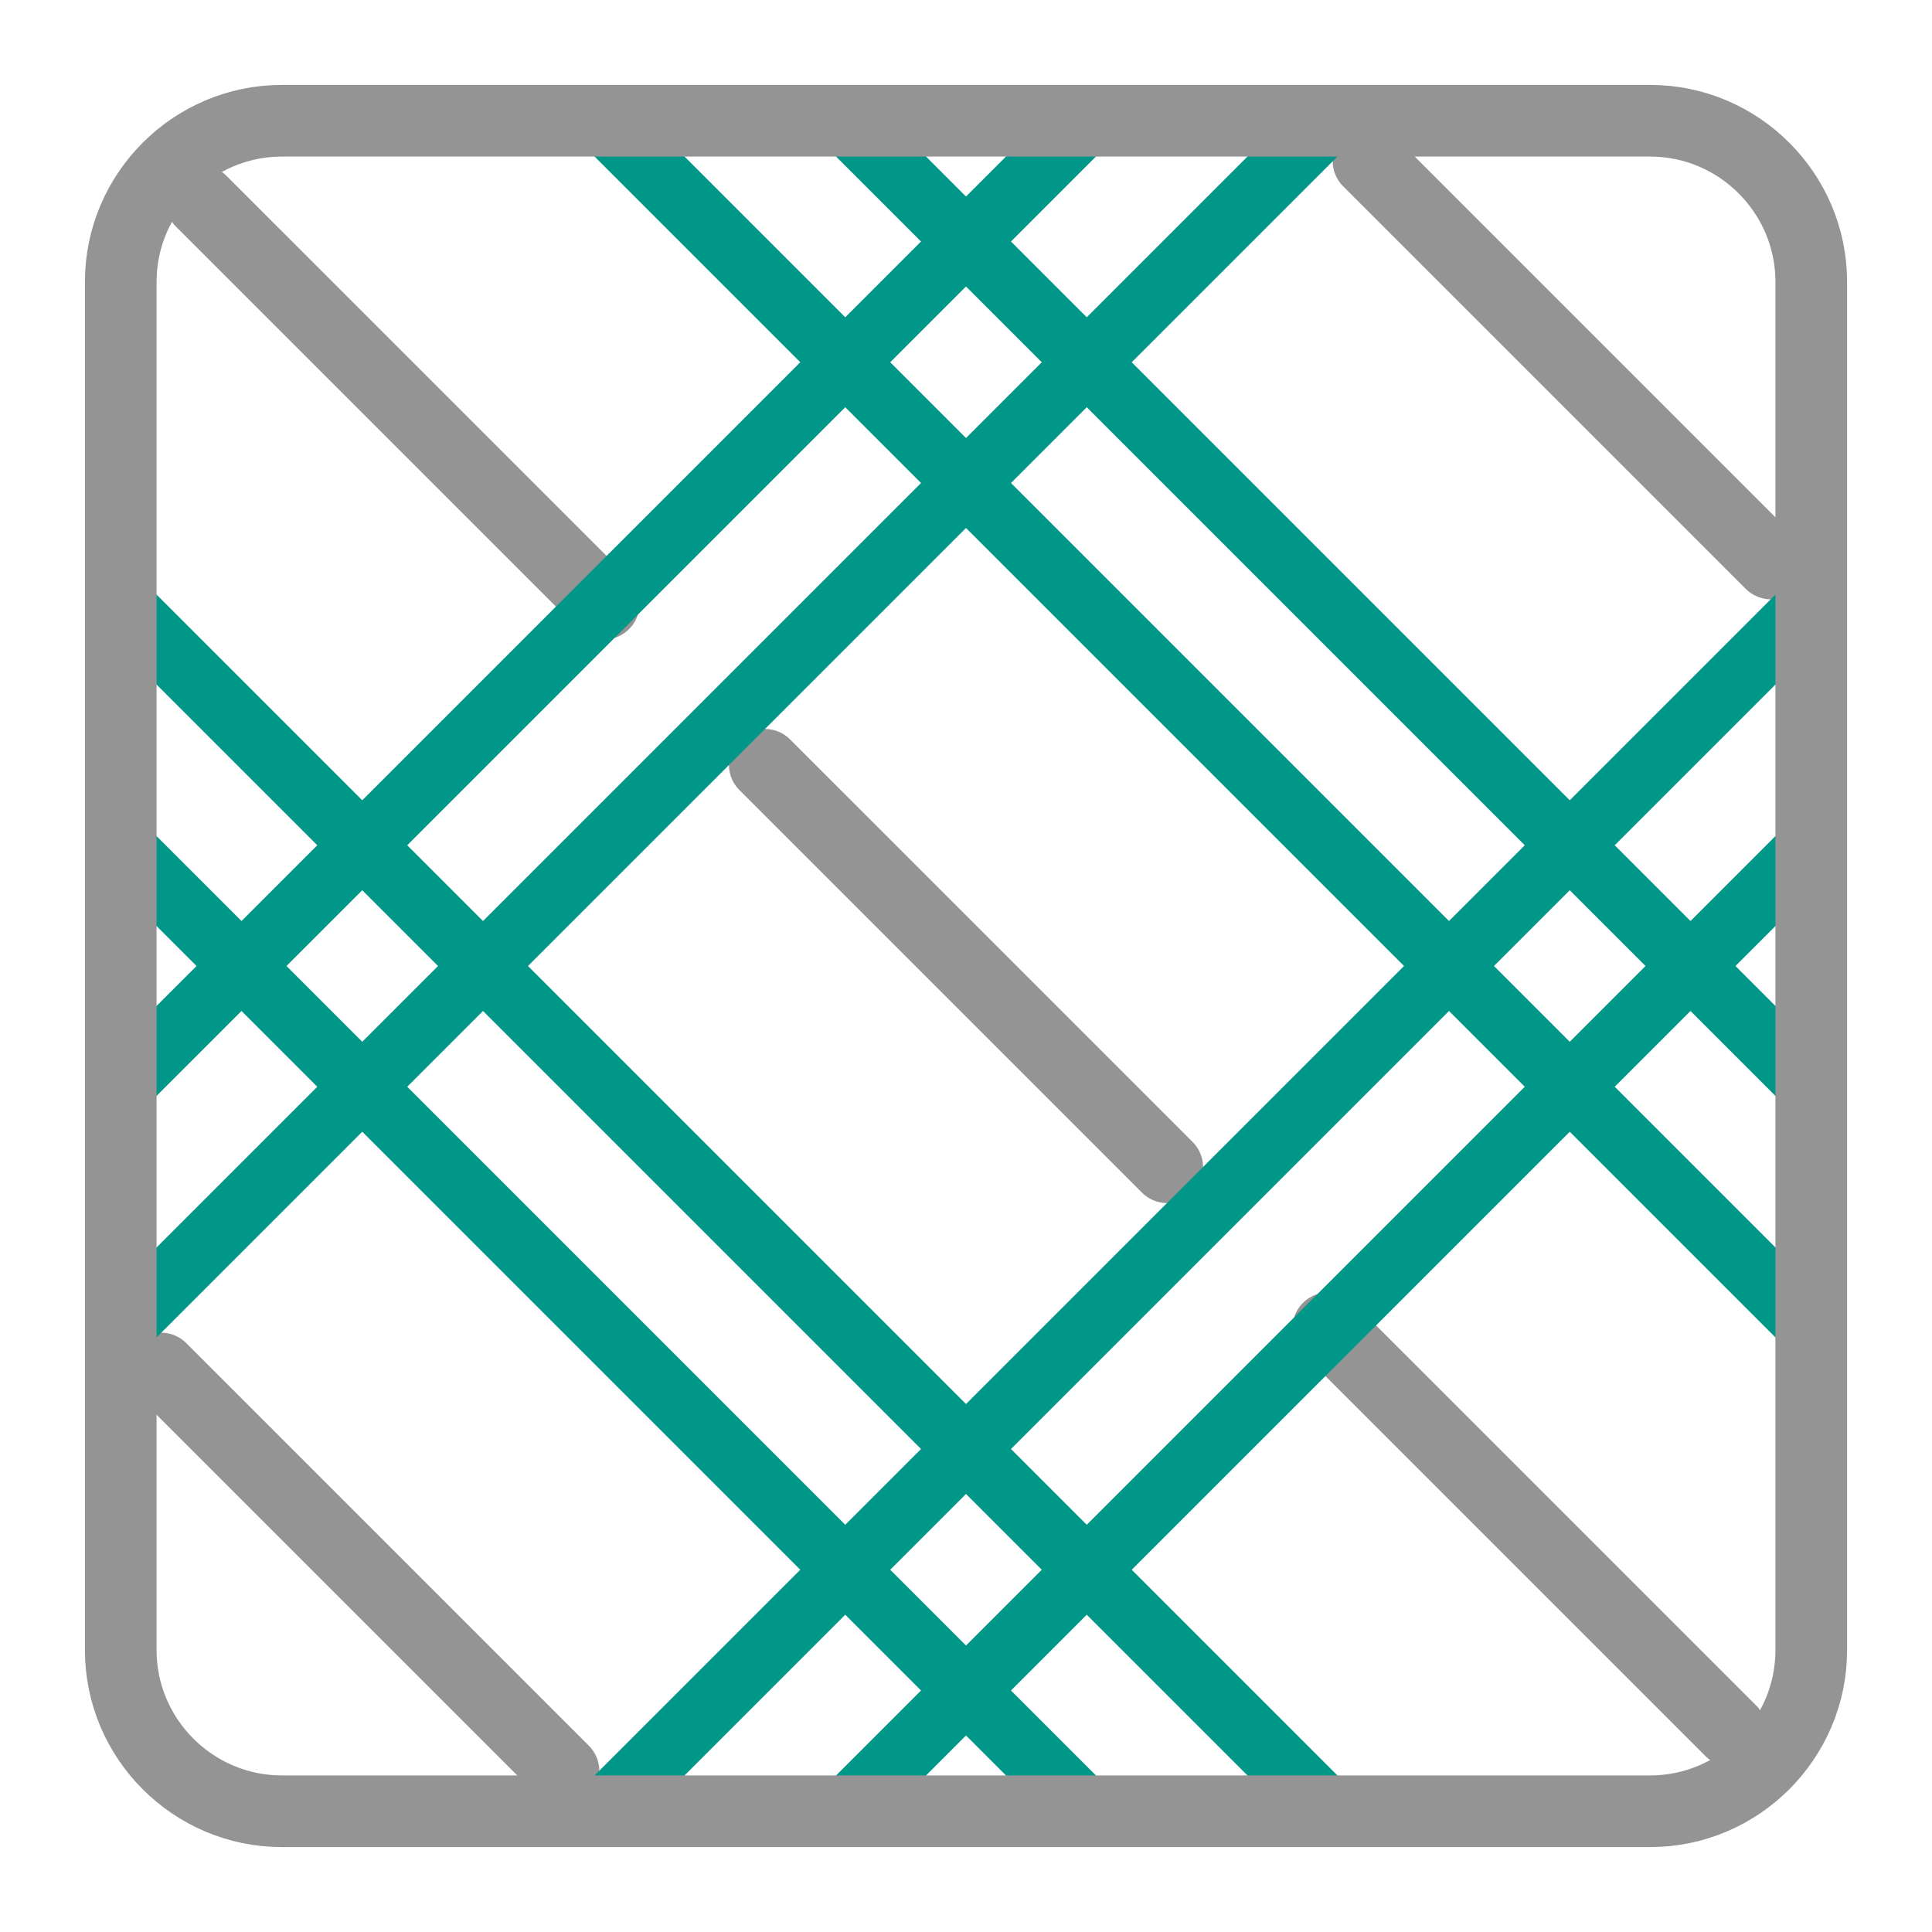
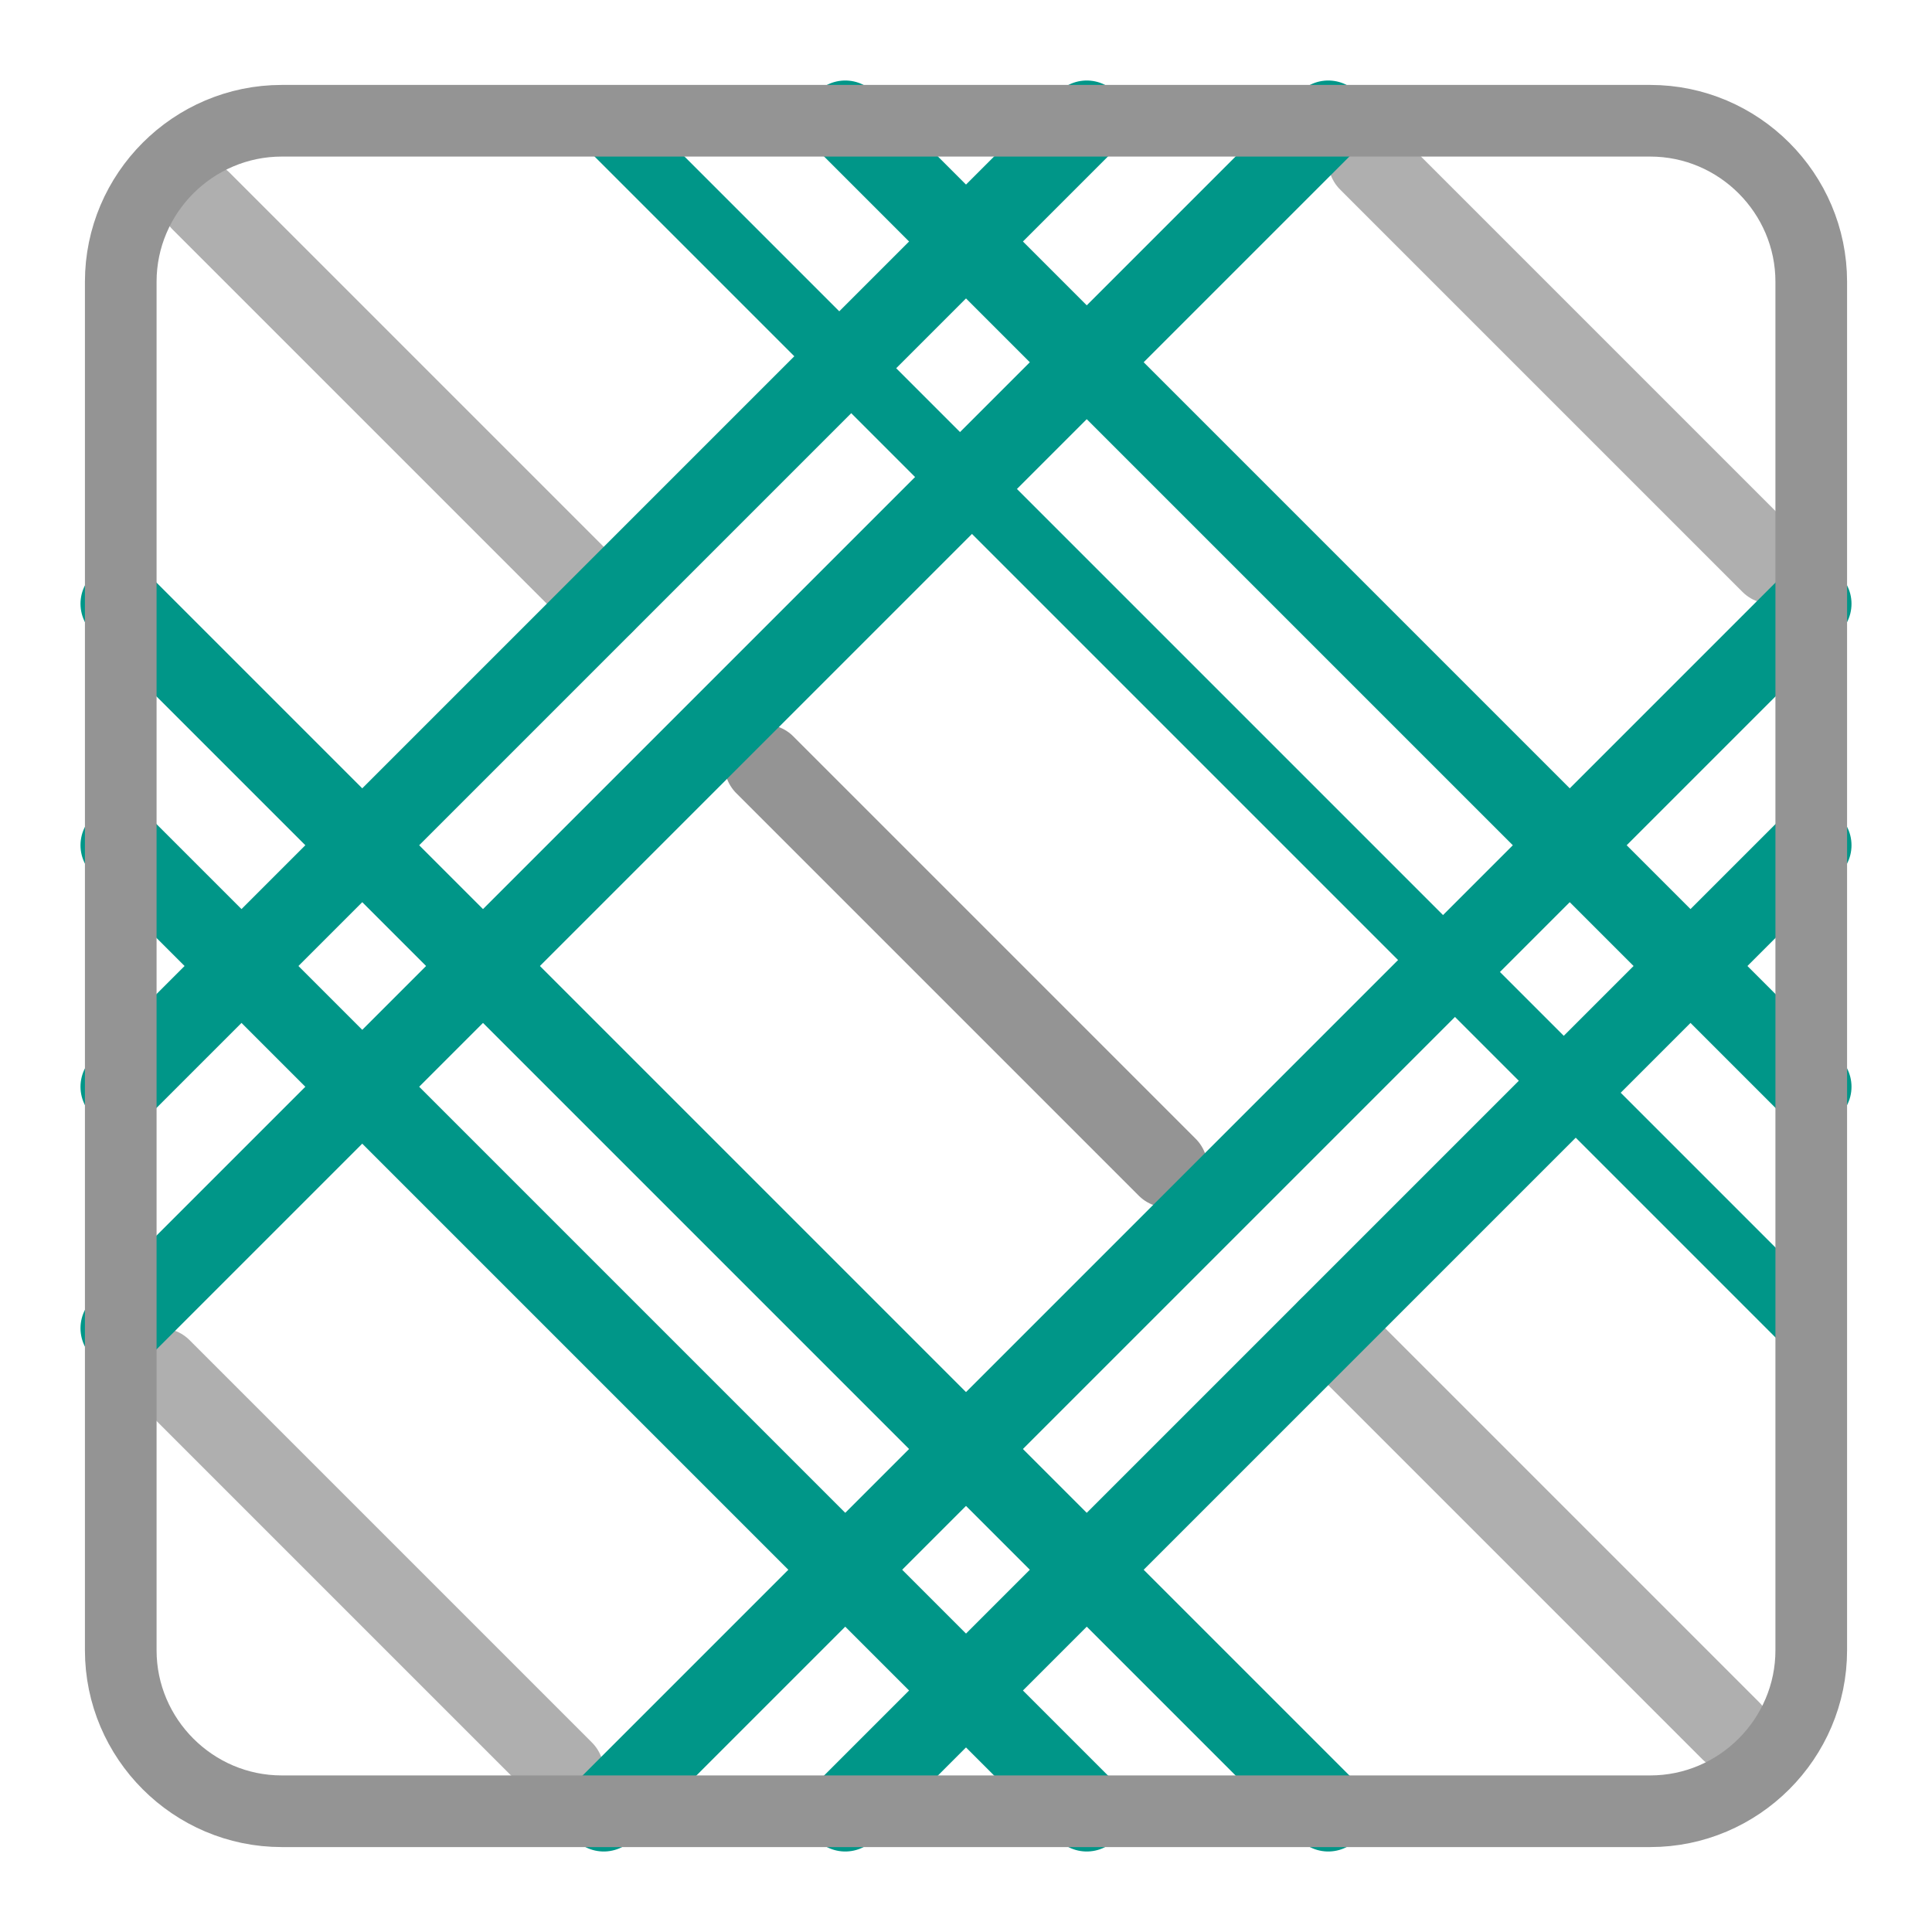
<svg xmlns="http://www.w3.org/2000/svg" id="a" width="24" height="24" viewBox="0 0 24 24">
-   <line x1="2.5" y1="2.5" x2="7.5" y2="7.5" style="fill:none; stroke:#949494; stroke-linecap:round; stroke-linejoin:round; stroke-width:.89px;" />
-   <line x1="9.5" y1="9.5" x2="14.5" y2="14.5" style="fill:none; stroke:#949494; stroke-linecap:round; stroke-linejoin:round; stroke-width:.89px;" />
-   <line x1="17" y1="2" x2="22" y2="7" style="fill:none; stroke:#949494; stroke-linecap:round; stroke-linejoin:round; stroke-width:.89px;" />
-   <line x1="2" y1="17" x2="7" y2="22" style="fill:none; stroke:#949494; stroke-linecap:round; stroke-linejoin:round; stroke-width:.89px;" />
-   <line x1="16.5" y1="16.5" x2="21.5" y2="21.5" style="fill:none; stroke:#949494; stroke-linecap:round; stroke-linejoin:round; stroke-width:.89px;" />
-   <line x1="10.5" y1="1.5" x2="22.5" y2="13.5" style="fill:none; stroke:#009688; stroke-linecap:round; stroke-linejoin:round; stroke-width:.79px;" />
+   <line x1="2.5" y1="2.5" x2="7.5" y2="7.5" style="fill:none; opacity:.75; stroke:#949494; stroke-linecap:round; stroke-linejoin:round;" />
+   <line x1="9.5" y1="9.5" x2="14.5" y2="14.5" style="fill:none; stroke:#949494; stroke-linecap:round; stroke-linejoin:round;" />
+   <line x1="17" y1="2" x2="22" y2="7" style="fill:none; opacity:.75; stroke:#949494; stroke-linecap:round; stroke-linejoin:round;" />
+   <line x1="2" y1="17" x2="7" y2="22" style="fill:none; opacity:.75; stroke:#949494; stroke-linecap:round; stroke-linejoin:round;" />
+   <line x1="16.5" y1="16.5" x2="21.5" y2="21.5" style="fill:none; opacity:.75; stroke:#949494; stroke-linecap:round; stroke-linejoin:round;" />
+   <line x1="10.5" y1="1.5" x2="22.5" y2="13.5" style="fill:none; stroke:#009688; stroke-linecap:round; stroke-linejoin:round;" />
  <line x1="22.5" y1="16.5" x2="7.5" y2="1.5" style="fill:none; stroke:#009688; stroke-linecap:round; stroke-linejoin:round; stroke-width:.79px;" />
-   <line x1="1.5" y1="13.5" x2="13.5" y2="1.5" style="fill:none; stroke:#009688; stroke-linecap:round; stroke-linejoin:round; stroke-width:.79px;" />
-   <line x1="16.5" y1="1.5" x2="1.5" y2="16.5" style="fill:none; stroke:#009688; stroke-linecap:round; stroke-linejoin:round; stroke-width:.79px;" />
-   <line x1="13.5" y1="22.5" x2="1.5" y2="10.5" style="fill:none; stroke:#009688; stroke-linecap:round; stroke-linejoin:round; stroke-width:.79px;" />
-   <line x1="1.5" y1="7.5" x2="16.5" y2="22.5" style="fill:none; stroke:#009688; stroke-linecap:round; stroke-linejoin:round; stroke-width:.79px;" />
-   <line x1="22.5" y1="10.5" x2="10.5" y2="22.5" style="fill:none; stroke:#009688; stroke-linecap:round; stroke-linejoin:round; stroke-width:.79px;" />
-   <line x1="7.5" y1="22.5" x2="22.5" y2="7.5" style="fill:none; stroke:#009688; stroke-linecap:round; stroke-linejoin:round; stroke-width:.79px;" />
+   <line x1="1.5" y1="13.5" x2="13.5" y2="1.5" style="fill:none; stroke:#009688; stroke-linecap:round; stroke-linejoin:round;" />
+   <line x1="16.5" y1="1.5" x2="1.5" y2="16.5" style="fill:none; stroke:#009688; stroke-linecap:round; stroke-linejoin:round;" />
+   <line x1="13.5" y1="22.5" x2="1.5" y2="10.5" style="fill:none; stroke:#009688; stroke-linecap:round; stroke-linejoin:round;" />
+   <line x1="1.5" y1="7.5" x2="16.5" y2="22.5" style="fill:none; stroke:#009688; stroke-linecap:round; stroke-linejoin:round;" />
+   <line x1="22.5" y1="10.5" x2="10.5" y2="22.5" style="fill:none; stroke:#009688; stroke-linecap:round; stroke-linejoin:round;" />
+   <line x1="7.5" y1="22.5" x2="22.5" y2="7.5" style="fill:none; stroke:#009688; stroke-linecap:round; stroke-linejoin:round;" />
  <path id="b" d="M3.5,1.5h17c1.1,0,2,.9,2,2v17c0,1.1-.9,2-2,2H3.5c-1.1,0-2-.9-2-2V3.5c0-1.1.9-2,2-2Z" style="fill:none; stroke:#949494; stroke-linecap:round; stroke-linejoin:round; stroke-width:.89px;" />
</svg>
